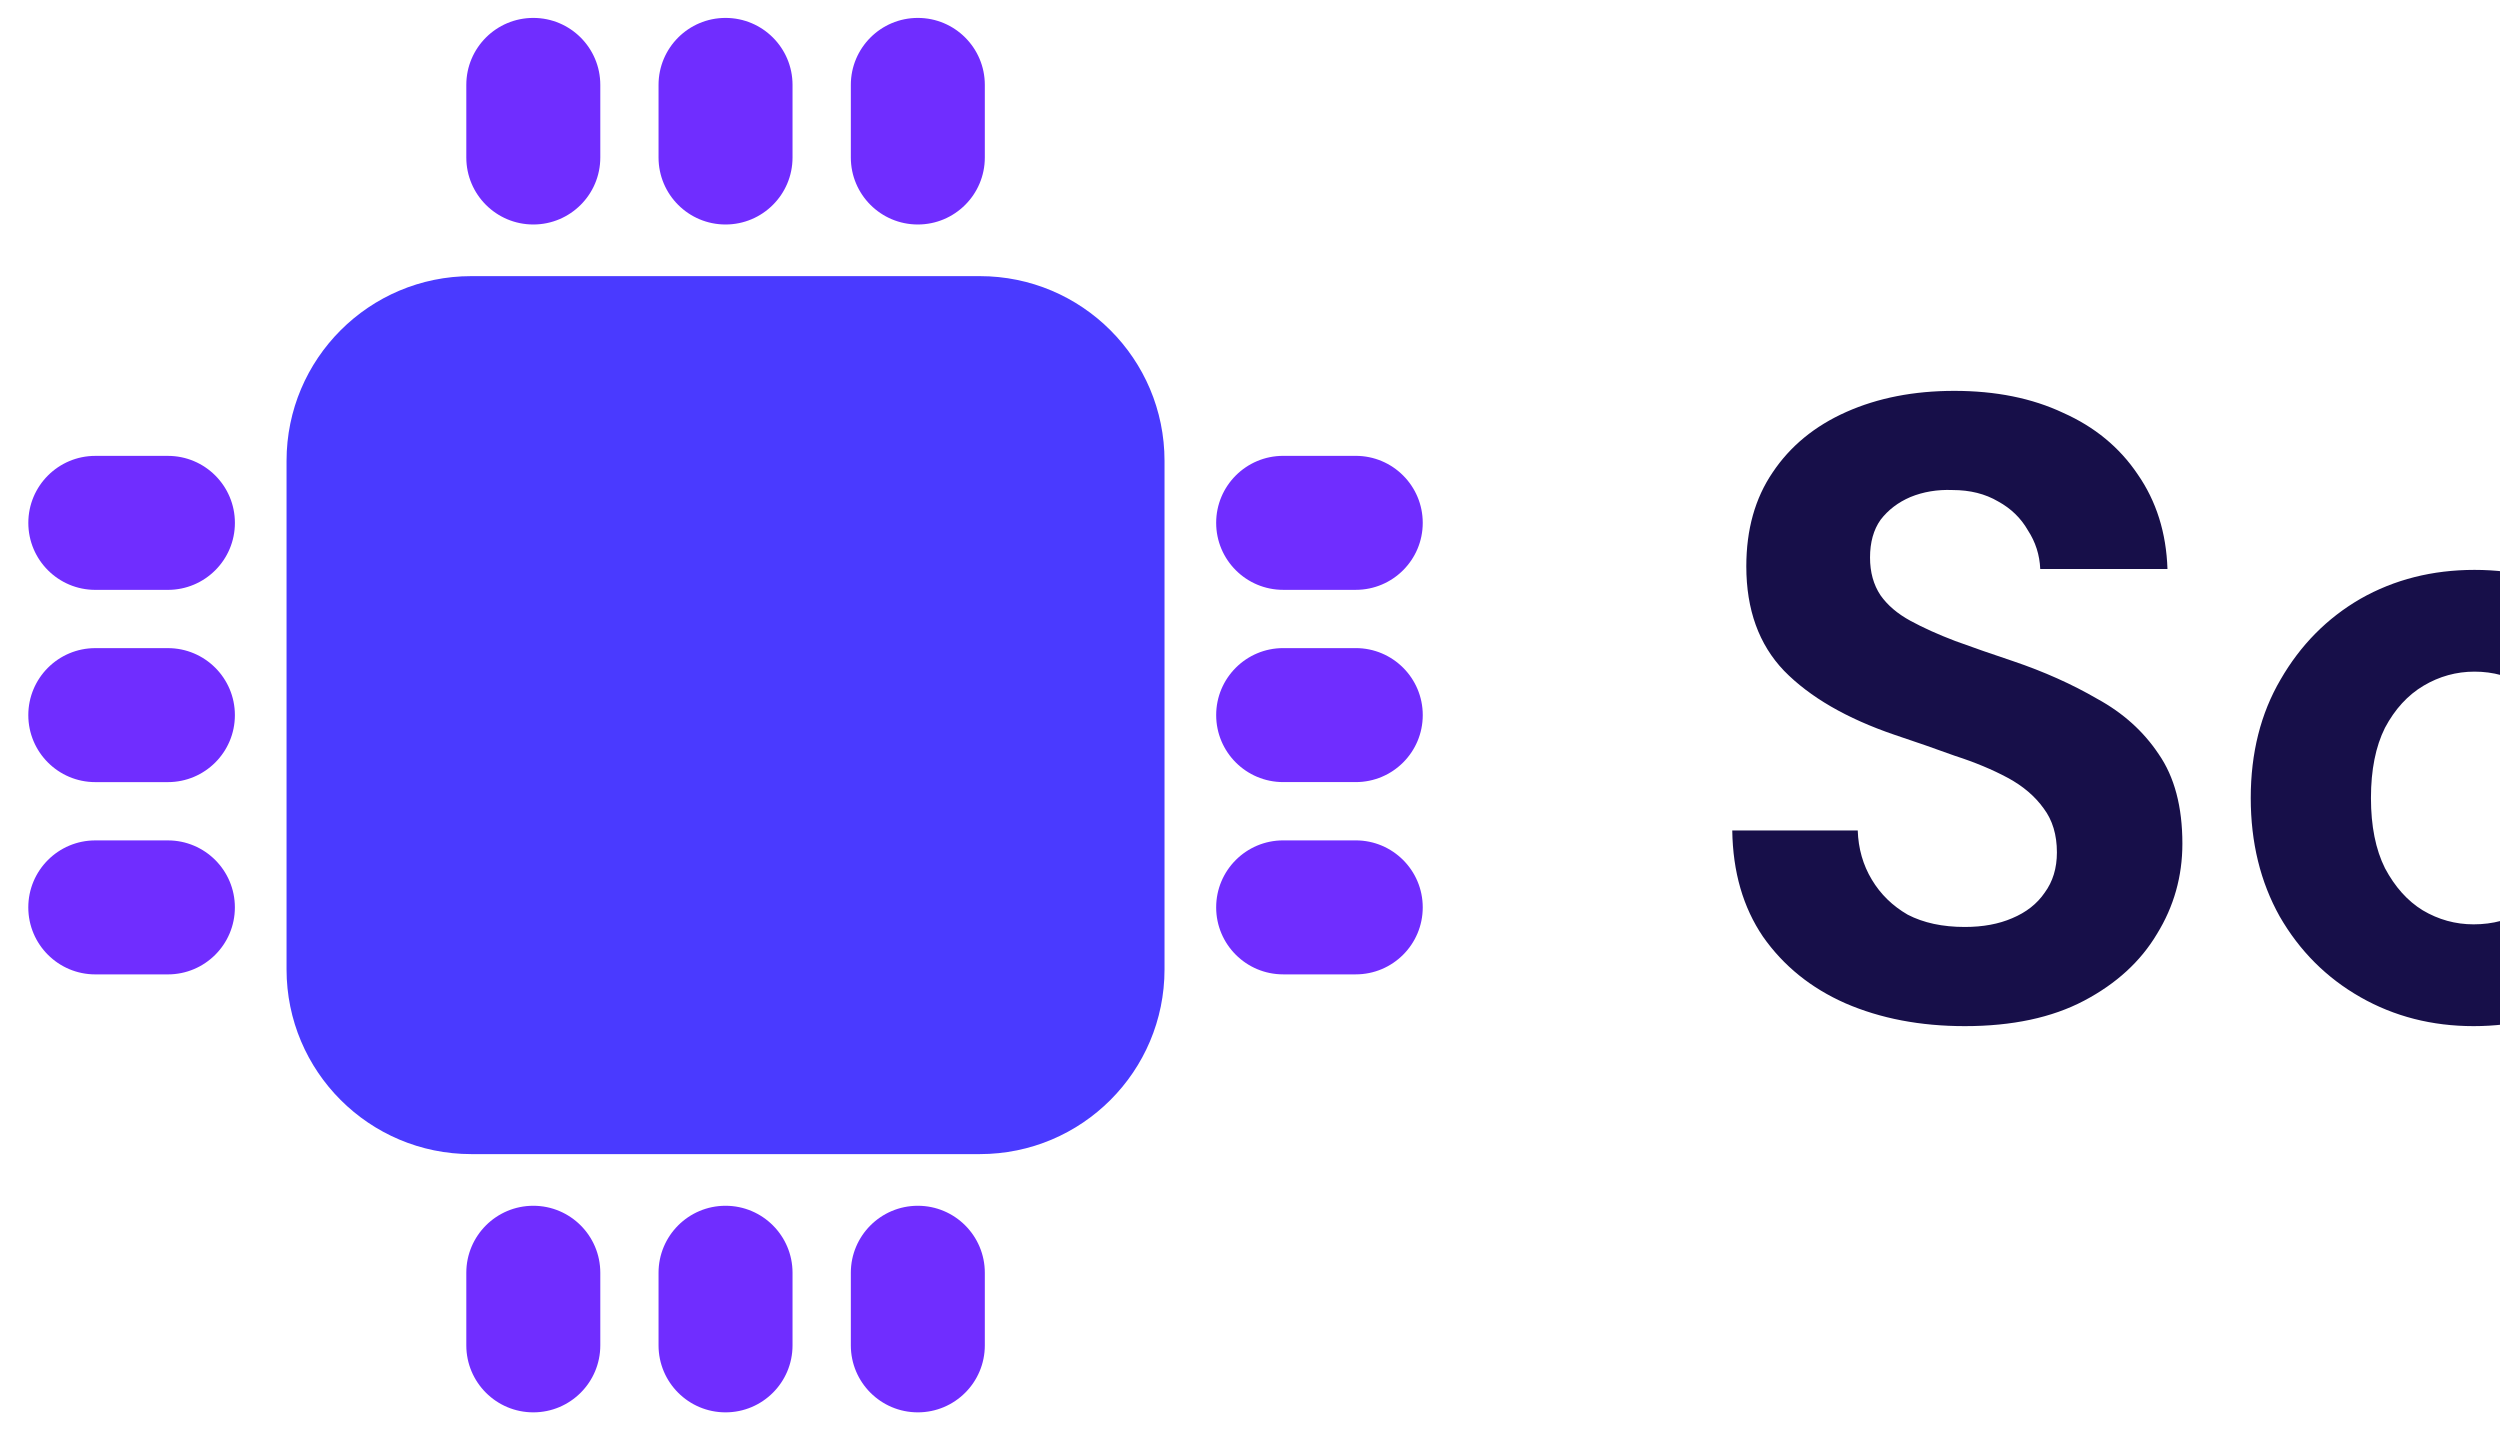
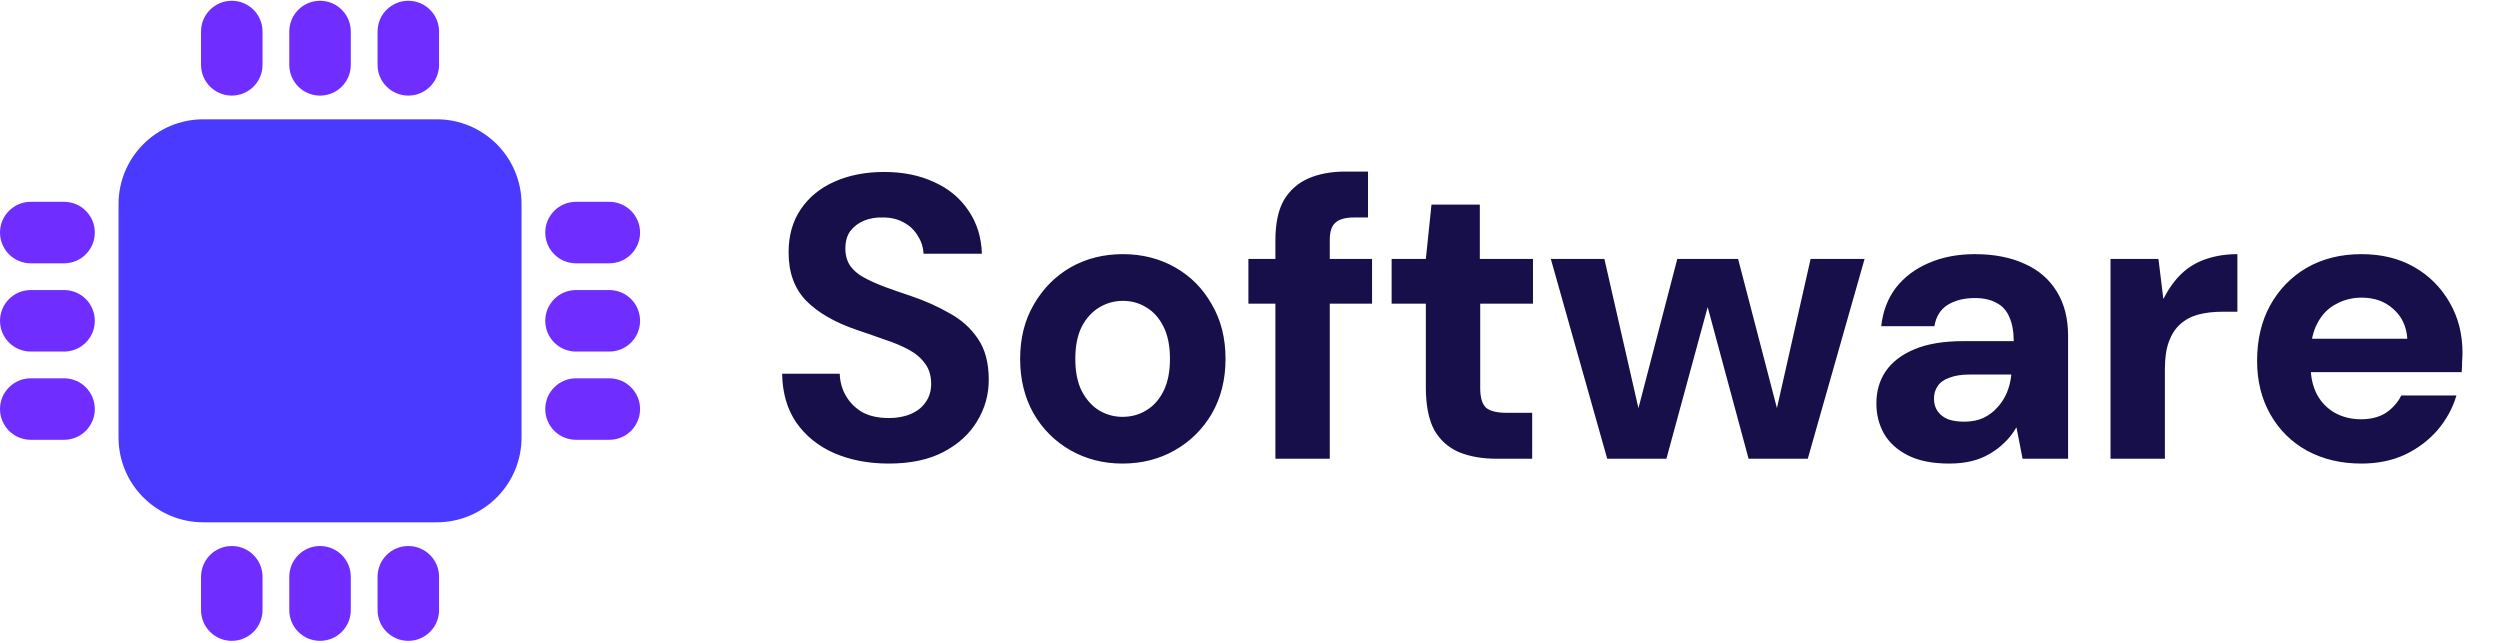
- <svg xmlns="http://www.w3.org/2000/svg" width="84" height="48" viewBox="0 0 84 48" fill="none">
-   <path d="M66.017 34.478C64.523 34.478 63.186 34.222 62.007 33.711C60.848 33.2 59.924 32.453 59.236 31.471C58.568 30.488 58.224 29.299 58.204 27.904H62.42C62.44 28.513 62.597 29.063 62.892 29.554C63.186 30.046 63.589 30.439 64.1 30.734C64.631 31.009 65.27 31.146 66.017 31.146C66.626 31.146 67.156 31.048 67.609 30.852C68.08 30.655 68.444 30.37 68.699 29.997C68.975 29.623 69.112 29.171 69.112 28.64C69.112 28.051 68.965 27.56 68.67 27.166C68.375 26.754 67.972 26.41 67.461 26.135C66.95 25.86 66.361 25.614 65.692 25.398C65.044 25.162 64.366 24.926 63.658 24.69C62.047 24.14 60.808 23.422 59.944 22.538C59.098 21.654 58.676 20.484 58.676 19.03C58.676 17.791 58.971 16.74 59.56 15.875C60.15 14.991 60.975 14.313 62.037 13.841C63.098 13.369 64.307 13.133 65.663 13.133C67.058 13.133 68.277 13.379 69.319 13.87C70.38 14.342 71.215 15.03 71.824 15.934C72.453 16.838 72.787 17.9 72.827 19.118H68.552C68.532 18.646 68.395 18.214 68.139 17.821C67.903 17.408 67.569 17.084 67.137 16.848C66.704 16.593 66.194 16.465 65.604 16.465C65.093 16.445 64.621 16.524 64.189 16.701C63.776 16.878 63.442 17.133 63.186 17.467C62.95 17.801 62.833 18.224 62.833 18.735C62.833 19.226 62.95 19.649 63.186 20.003C63.422 20.337 63.756 20.622 64.189 20.858C64.621 21.093 65.122 21.319 65.692 21.536C66.282 21.752 66.93 21.978 67.638 22.214C68.68 22.567 69.623 22.99 70.468 23.481C71.333 23.953 72.021 24.572 72.532 25.339C73.063 26.105 73.328 27.108 73.328 28.346C73.328 29.446 73.043 30.459 72.473 31.382C71.923 32.306 71.107 33.053 70.026 33.623C68.945 34.193 67.609 34.478 66.017 34.478ZM83.113 34.478C81.718 34.478 80.45 34.154 79.31 33.505C78.17 32.856 77.266 31.952 76.598 30.793C75.949 29.633 75.625 28.306 75.625 26.813C75.625 25.299 75.959 23.973 76.627 22.833C77.296 21.673 78.19 20.769 79.31 20.12C80.45 19.472 81.728 19.148 83.143 19.148C84.558 19.148 85.835 19.472 86.975 20.12C88.115 20.769 89.009 21.673 89.658 22.833C90.326 23.973 90.66 25.299 90.66 26.813C90.66 28.326 90.326 29.663 89.658 30.822C88.99 31.962 88.086 32.856 86.946 33.505C85.806 34.154 84.528 34.478 83.113 34.478ZM83.113 31.058C83.762 31.058 84.341 30.901 84.853 30.586C85.383 30.272 85.806 29.8 86.12 29.171C86.435 28.542 86.592 27.756 86.592 26.813C86.592 25.869 86.435 25.083 86.12 24.454C85.806 23.825 85.383 23.354 84.853 23.039C84.341 22.725 83.772 22.567 83.143 22.567C82.533 22.567 81.963 22.725 81.433 23.039C80.902 23.354 80.47 23.825 80.135 24.454C79.821 25.083 79.664 25.869 79.664 26.813C79.664 27.756 79.821 28.542 80.135 29.171C80.47 29.8 80.892 30.272 81.403 30.586C81.934 30.901 82.504 31.058 83.113 31.058ZM94.31 34.124V18.145C94.31 16.907 94.516 15.924 94.929 15.197C95.362 14.47 95.961 13.939 96.727 13.605C97.494 13.271 98.398 13.104 99.44 13.104H101.091V16.465H100.059C99.43 16.465 98.978 16.593 98.703 16.848C98.427 17.084 98.29 17.506 98.29 18.116V34.124H94.31ZM92.335 22.774V19.501H101.385V22.774H92.335ZM110.483 34.124C109.461 34.124 108.557 33.967 107.771 33.652C106.984 33.318 106.375 32.778 105.943 32.031C105.53 31.264 105.324 30.223 105.324 28.906V22.774H102.818V19.501H105.324L105.736 15.521H109.274V19.501H113.166V22.774H109.304V28.965C109.304 29.633 109.441 30.105 109.716 30.38C110.011 30.635 110.522 30.763 111.249 30.763H113.107V34.124H110.483ZM118.599 34.124L114.472 19.501H118.393L121.164 31.648L120.574 31.618L123.729 19.501H128.18L131.335 31.618L130.745 31.648L133.487 19.501H137.437L133.281 34.124H128.947L125.615 21.771H126.294L122.933 34.124H118.599ZM143.639 34.478C142.42 34.478 141.418 34.281 140.632 33.888C139.845 33.495 139.256 32.964 138.863 32.296C138.489 31.628 138.303 30.891 138.303 30.085C138.303 29.181 138.529 28.395 138.981 27.727C139.452 27.039 140.16 26.498 141.103 26.105C142.047 25.712 143.236 25.515 144.67 25.515H148.356C148.356 24.808 148.247 24.218 148.031 23.747C147.835 23.275 147.52 22.931 147.088 22.715C146.675 22.479 146.144 22.361 145.496 22.361C144.729 22.361 144.071 22.528 143.521 22.862C142.99 23.196 142.666 23.717 142.548 24.425H138.656C138.774 23.344 139.128 22.41 139.718 21.624C140.327 20.838 141.133 20.229 142.135 19.796C143.137 19.364 144.258 19.148 145.496 19.148C146.911 19.148 148.13 19.384 149.152 19.855C150.174 20.307 150.96 20.985 151.51 21.889C152.06 22.774 152.336 23.855 152.336 25.132V34.124H149.004L148.562 31.854H148.532C148.297 32.267 148.012 32.63 147.678 32.945C147.363 33.259 146.999 33.534 146.587 33.77C146.194 34.006 145.751 34.183 145.26 34.301C144.769 34.419 144.228 34.478 143.639 34.478ZM144.729 31.412C145.26 31.412 145.722 31.323 146.115 31.146C146.528 30.95 146.872 30.694 147.147 30.38C147.442 30.066 147.678 29.702 147.854 29.289C148.031 28.857 148.139 28.415 148.179 27.962H145.113C144.523 27.962 144.032 28.041 143.639 28.198C143.246 28.336 142.961 28.542 142.784 28.817C142.607 29.073 142.518 29.378 142.518 29.731C142.518 30.085 142.607 30.39 142.784 30.645C142.961 30.901 143.216 31.097 143.55 31.235C143.884 31.353 144.277 31.412 144.729 31.412ZM155.442 34.124V19.501H158.95L159.304 22.39H159.333C159.726 21.624 160.178 21.005 160.689 20.533C161.2 20.061 161.79 19.718 162.458 19.501C163.146 19.265 163.903 19.148 164.728 19.148V23.363H163.637C162.989 23.363 162.399 23.432 161.869 23.57C161.358 23.707 160.915 23.943 160.542 24.277C160.188 24.592 159.913 25.014 159.716 25.545C159.52 26.076 159.422 26.744 159.422 27.55V34.124H155.442ZM173.806 34.478C172.312 34.478 170.985 34.163 169.826 33.534C168.686 32.906 167.791 32.021 167.143 30.881C166.494 29.741 166.17 28.434 166.17 26.96C166.17 25.427 166.484 24.081 167.113 22.921C167.762 21.742 168.656 20.818 169.796 20.15C170.956 19.482 172.292 19.148 173.806 19.148C175.28 19.148 176.567 19.462 177.668 20.091C178.768 20.72 179.633 21.585 180.262 22.685C180.891 23.766 181.205 24.995 181.205 26.37C181.205 26.567 181.196 26.793 181.176 27.049C181.176 27.284 181.166 27.53 181.146 27.786H169V25.339H177.166C177.108 24.435 176.764 23.707 176.135 23.157C175.525 22.607 174.759 22.332 173.835 22.332C173.147 22.332 172.518 22.489 171.948 22.803C171.378 23.098 170.926 23.56 170.592 24.189C170.258 24.798 170.091 25.565 170.091 26.488V27.343C170.091 28.149 170.248 28.847 170.563 29.436C170.877 30.006 171.31 30.449 171.86 30.763C172.43 31.078 173.069 31.235 173.776 31.235C174.503 31.235 175.113 31.078 175.604 30.763C176.095 30.429 176.469 30.006 176.724 29.495H180.763C180.488 30.419 180.026 31.264 179.378 32.031C178.729 32.778 177.933 33.377 176.99 33.829C176.046 34.262 174.985 34.478 173.806 34.478Z" fill="#170F49" />
-   <rect x="9.628" y="9.278" width="29.5" height="29.5" rx="6.207" fill="#4A3AFF" />
-   <rect x="15.668" y="0.602" width="4.502" height="6.941" rx="2.251" fill="#702DFF" />
-   <rect x="22.127" y="0.602" width="4.502" height="6.941" rx="2.251" fill="#702DFF" />
-   <rect x="28.588" y="0.602" width="4.502" height="6.941" rx="2.251" fill="#702DFF" />
-   <rect x="0.951" y="32.739" width="4.502" height="6.941" rx="2.251" transform="rotate(-90 0.951172 32.7394)" fill="#702DFF" />
-   <rect x="0.951" y="26.279" width="4.502" height="6.941" rx="2.251" transform="rotate(-90 0.951172 26.279)" fill="#702DFF" />
-   <rect x="0.951" y="19.82" width="4.502" height="6.941" rx="2.251" transform="rotate(-90 0.951172 19.8195)" fill="#702DFF" />
-   <rect x="40.864" y="32.739" width="4.502" height="6.941" rx="2.251" transform="rotate(-90 40.8635 32.7393)" fill="#702DFF" />
-   <rect x="40.864" y="26.279" width="4.502" height="6.941" rx="2.251" transform="rotate(-90 40.8635 26.2789)" fill="#702DFF" />
-   <rect x="40.864" y="19.819" width="4.502" height="6.941" rx="2.251" transform="rotate(-90 40.8635 19.8193)" fill="#702DFF" />
-   <rect x="15.668" y="40.514" width="4.502" height="6.941" rx="2.251" fill="#702DFF" />
-   <rect x="22.127" y="40.514" width="4.502" height="6.941" rx="2.251" fill="#702DFF" />
-   <rect x="28.588" y="40.514" width="4.502" height="6.941" rx="2.251" fill="#702DFF" />
+ <svg xmlns="http://www.w3.org/2000/svg" width="183" height="47" viewBox="0 0 183 47" fill="none">
+   <path d="M65.065 33.933C63.572 33.933 62.235 33.677 61.056 33.166C59.896 32.655 58.973 31.908 58.285 30.926C57.617 29.943 57.273 28.754 57.253 27.358H61.469C61.488 27.968 61.646 28.518 61.94 29.009C62.235 29.501 62.638 29.894 63.149 30.189C63.68 30.464 64.319 30.601 65.065 30.601C65.675 30.601 66.205 30.503 66.657 30.307C67.129 30.11 67.493 29.825 67.748 29.452C68.023 29.078 68.161 28.626 68.161 28.096C68.161 27.506 68.013 27.015 67.719 26.621C67.424 26.209 67.021 25.865 66.51 25.59C65.999 25.314 65.409 25.069 64.741 24.853C64.093 24.617 63.414 24.381 62.707 24.145C61.095 23.595 59.857 22.877 58.992 21.993C58.147 21.108 57.725 19.939 57.725 18.485C57.725 17.246 58.019 16.195 58.609 15.33C59.199 14.446 60.024 13.768 61.085 13.296C62.147 12.824 63.355 12.588 64.712 12.588C66.107 12.588 67.326 12.834 68.367 13.325C69.429 13.797 70.264 14.485 70.873 15.389C71.502 16.293 71.836 17.355 71.876 18.573H67.601C67.581 18.101 67.444 17.669 67.188 17.276C66.952 16.863 66.618 16.539 66.186 16.303C65.753 16.047 65.242 15.92 64.653 15.92C64.142 15.9 63.67 15.979 63.238 16.156C62.825 16.332 62.491 16.588 62.235 16.922C61.999 17.256 61.881 17.679 61.881 18.19C61.881 18.681 61.999 19.104 62.235 19.457C62.471 19.792 62.805 20.077 63.238 20.312C63.67 20.548 64.171 20.774 64.741 20.991C65.331 21.207 65.979 21.433 66.687 21.669C67.728 22.022 68.672 22.445 69.517 22.936C70.382 23.408 71.07 24.027 71.581 24.794C72.111 25.56 72.377 26.562 72.377 27.801C72.377 28.901 72.092 29.913 71.522 30.837C70.971 31.761 70.156 32.508 69.075 33.078C67.994 33.648 66.657 33.933 65.065 33.933ZM82.162 33.933C80.766 33.933 79.499 33.608 78.359 32.96C77.219 32.311 76.315 31.407 75.647 30.248C74.998 29.088 74.674 27.761 74.674 26.268C74.674 24.754 75.008 23.428 75.676 22.288C76.344 21.128 77.239 20.224 78.359 19.575C79.499 18.927 80.776 18.603 82.191 18.603C83.606 18.603 84.884 18.927 86.024 19.575C87.164 20.224 88.058 21.128 88.707 22.288C89.375 23.428 89.709 24.754 89.709 26.268C89.709 27.781 89.375 29.117 88.707 30.277C88.038 31.417 87.134 32.311 85.995 32.96C84.855 33.608 83.577 33.933 82.162 33.933ZM82.162 30.513C82.811 30.513 83.39 30.356 83.901 30.041C84.432 29.727 84.855 29.255 85.169 28.626C85.484 27.997 85.641 27.211 85.641 26.268C85.641 25.324 85.484 24.538 85.169 23.909C84.855 23.28 84.432 22.808 83.901 22.494C83.39 22.18 82.82 22.022 82.191 22.022C81.582 22.022 81.012 22.18 80.481 22.494C79.951 22.808 79.518 23.28 79.184 23.909C78.87 24.538 78.713 25.324 78.713 26.268C78.713 27.211 78.87 27.997 79.184 28.626C79.518 29.255 79.941 29.727 80.452 30.041C80.983 30.356 81.553 30.513 82.162 30.513ZM93.359 33.579V17.6C93.359 16.362 93.565 15.379 93.978 14.652C94.41 13.925 95.01 13.394 95.776 13.06C96.543 12.726 97.447 12.559 98.489 12.559H100.139V15.92H99.108C98.479 15.92 98.027 16.047 97.751 16.303C97.476 16.539 97.339 16.961 97.339 17.571V33.579H93.359ZM91.383 22.229V18.956H100.434V22.229H91.383ZM109.532 33.579C108.51 33.579 107.606 33.422 106.819 33.107C106.033 32.773 105.424 32.233 104.992 31.486C104.579 30.719 104.372 29.678 104.372 28.361V22.229H101.867V18.956H104.372L104.785 14.976H108.323V18.956H112.214V22.229H108.352V28.42C108.352 29.088 108.49 29.56 108.765 29.835C109.06 30.09 109.571 30.218 110.298 30.218H112.156V33.579H109.532ZM117.648 33.579L113.52 18.956H117.441L120.213 31.103L119.623 31.073L122.777 18.956H127.229L130.384 31.073L129.794 31.103L132.536 18.956H136.486L132.329 33.579H127.996L124.664 21.226H125.342L121.981 33.579H117.648ZM142.687 33.933C141.469 33.933 140.466 33.736 139.68 33.343C138.894 32.95 138.305 32.419 137.911 31.751C137.538 31.083 137.351 30.346 137.351 29.54C137.351 28.636 137.577 27.85 138.029 27.182C138.501 26.494 139.209 25.953 140.152 25.56C141.095 25.167 142.284 24.971 143.719 24.971H147.404C147.404 24.263 147.296 23.673 147.08 23.202C146.884 22.73 146.569 22.386 146.137 22.17C145.724 21.934 145.193 21.816 144.545 21.816C143.778 21.816 143.12 21.983 142.569 22.317C142.039 22.651 141.715 23.172 141.597 23.88H137.705C137.823 22.799 138.177 21.865 138.766 21.079C139.376 20.293 140.181 19.683 141.184 19.251C142.186 18.819 143.306 18.603 144.545 18.603C145.96 18.603 147.178 18.838 148.2 19.31C149.222 19.762 150.009 20.44 150.559 21.344C151.109 22.229 151.384 23.31 151.384 24.587V33.579H148.053L147.611 31.309H147.581C147.345 31.722 147.06 32.085 146.726 32.4C146.412 32.714 146.048 32.989 145.635 33.225C145.242 33.461 144.8 33.638 144.309 33.756C143.817 33.874 143.277 33.933 142.687 33.933ZM143.778 30.867C144.309 30.867 144.771 30.778 145.164 30.601C145.577 30.405 145.92 30.149 146.196 29.835C146.49 29.52 146.726 29.157 146.903 28.744C147.08 28.312 147.188 27.869 147.227 27.417H144.161C143.572 27.417 143.08 27.496 142.687 27.653C142.294 27.791 142.009 27.997 141.832 28.272C141.656 28.528 141.567 28.832 141.567 29.186C141.567 29.54 141.656 29.845 141.832 30.1C142.009 30.356 142.265 30.552 142.599 30.69C142.933 30.808 143.326 30.867 143.778 30.867ZM154.49 33.579V18.956H157.999L158.352 21.846H158.382C158.775 21.079 159.227 20.46 159.738 19.988C160.249 19.517 160.839 19.172 161.507 18.956C162.195 18.721 162.952 18.603 163.777 18.603V22.818H162.686C162.038 22.818 161.448 22.887 160.917 23.025C160.406 23.162 159.964 23.398 159.591 23.732C159.237 24.047 158.962 24.469 158.765 25C158.569 25.531 158.47 26.199 158.47 27.005V33.579H154.49ZM172.854 33.933C171.361 33.933 170.034 33.618 168.874 32.989C167.735 32.36 166.84 31.476 166.192 30.336C165.543 29.196 165.219 27.889 165.219 26.415C165.219 24.882 165.533 23.536 166.162 22.376C166.811 21.197 167.705 20.273 168.845 19.605C170.005 18.937 171.341 18.603 172.854 18.603C174.328 18.603 175.616 18.917 176.716 19.546C177.817 20.175 178.682 21.04 179.311 22.14C179.94 23.221 180.254 24.45 180.254 25.825C180.254 26.022 180.244 26.248 180.225 26.503C180.225 26.739 180.215 26.985 180.195 27.241H168.049V24.794H176.215C176.156 23.89 175.812 23.162 175.183 22.612C174.574 22.062 173.808 21.787 172.884 21.787C172.196 21.787 171.567 21.944 170.997 22.258C170.427 22.553 169.975 23.015 169.641 23.644C169.307 24.253 169.14 25.02 169.14 25.943V26.798C169.14 27.604 169.297 28.302 169.611 28.892C169.926 29.461 170.358 29.904 170.909 30.218C171.479 30.533 172.117 30.69 172.825 30.69C173.552 30.69 174.161 30.533 174.653 30.218C175.144 29.884 175.518 29.461 175.773 28.95H179.812C179.537 29.874 179.075 30.719 178.426 31.486C177.778 32.233 176.982 32.832 176.038 33.284C175.095 33.717 174.034 33.933 172.854 33.933Z" fill="#170F49" />
+   <rect x="8.677" y="8.733" width="29.5" height="29.5" rx="6.207" fill="#4A3AFF" />
+   <rect x="14.716" y="0.057" width="4.502" height="6.941" rx="2.251" fill="#702DFF" />
+   <rect x="21.176" y="0.057" width="4.502" height="6.941" rx="2.251" fill="#702DFF" />
+   <rect x="27.637" y="0.057" width="4.502" height="6.941" rx="2.251" fill="#702DFF" />
+   <rect x="2.28882e-05" y="32.194" width="4.502" height="6.941" rx="2.251" transform="rotate(-90 2.28882e-05 32.1942)" fill="#702DFF" />
+   <rect x="1.52588e-05" y="25.734" width="4.502" height="6.941" rx="2.251" transform="rotate(-90 1.52588e-05 25.7338)" fill="#702DFF" />
+   <rect x="1.52588e-05" y="19.274" width="4.502" height="6.941" rx="2.251" transform="rotate(-90 1.52588e-05 19.2743)" fill="#702DFF" />
+   <rect x="39.912" y="32.194" width="4.502" height="6.941" rx="2.251" transform="rotate(-90 39.9123 32.1941)" fill="#702DFF" />
+   <rect x="39.912" y="25.734" width="4.502" height="6.941" rx="2.251" transform="rotate(-90 39.9123 25.7338)" fill="#702DFF" />
+   <rect x="39.912" y="19.274" width="4.502" height="6.941" rx="2.251" transform="rotate(-90 39.9123 19.2742)" fill="#702DFF" />
+   <rect x="14.716" y="39.969" width="4.502" height="6.941" rx="2.251" fill="#702DFF" />
+   <rect x="21.176" y="39.969" width="4.502" height="6.941" rx="2.251" fill="#702DFF" />
+   <rect x="27.637" y="39.969" width="4.502" height="6.941" rx="2.251" fill="#702DFF" />
</svg>
